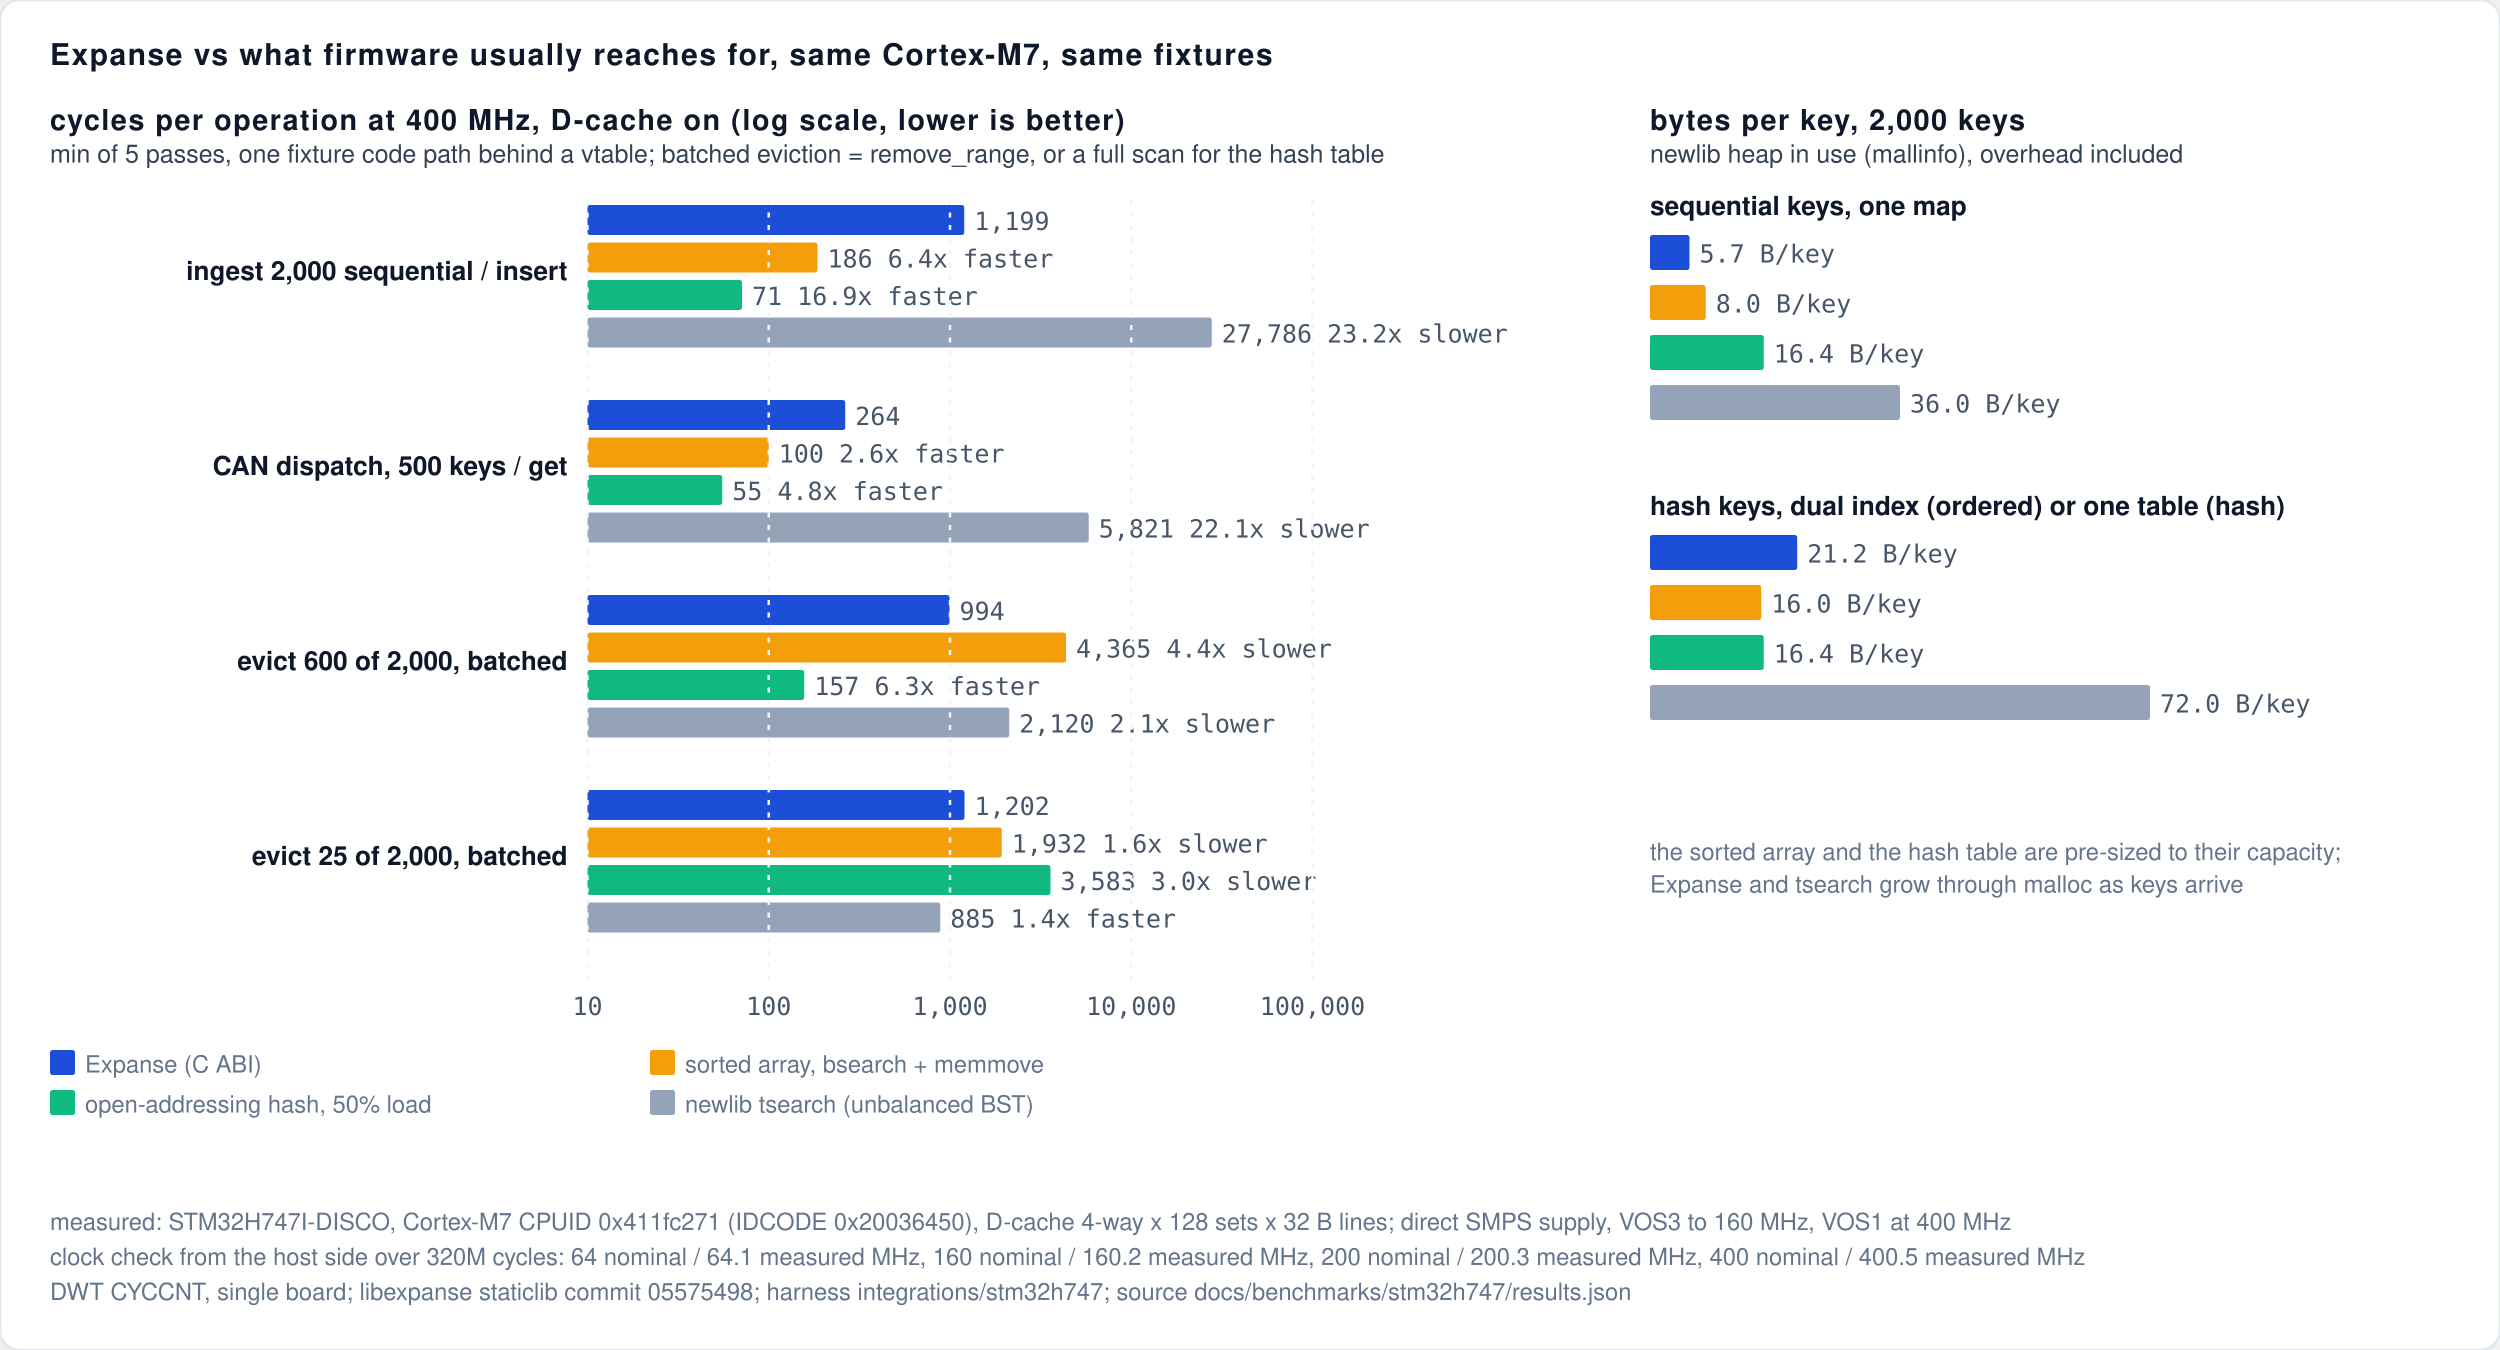
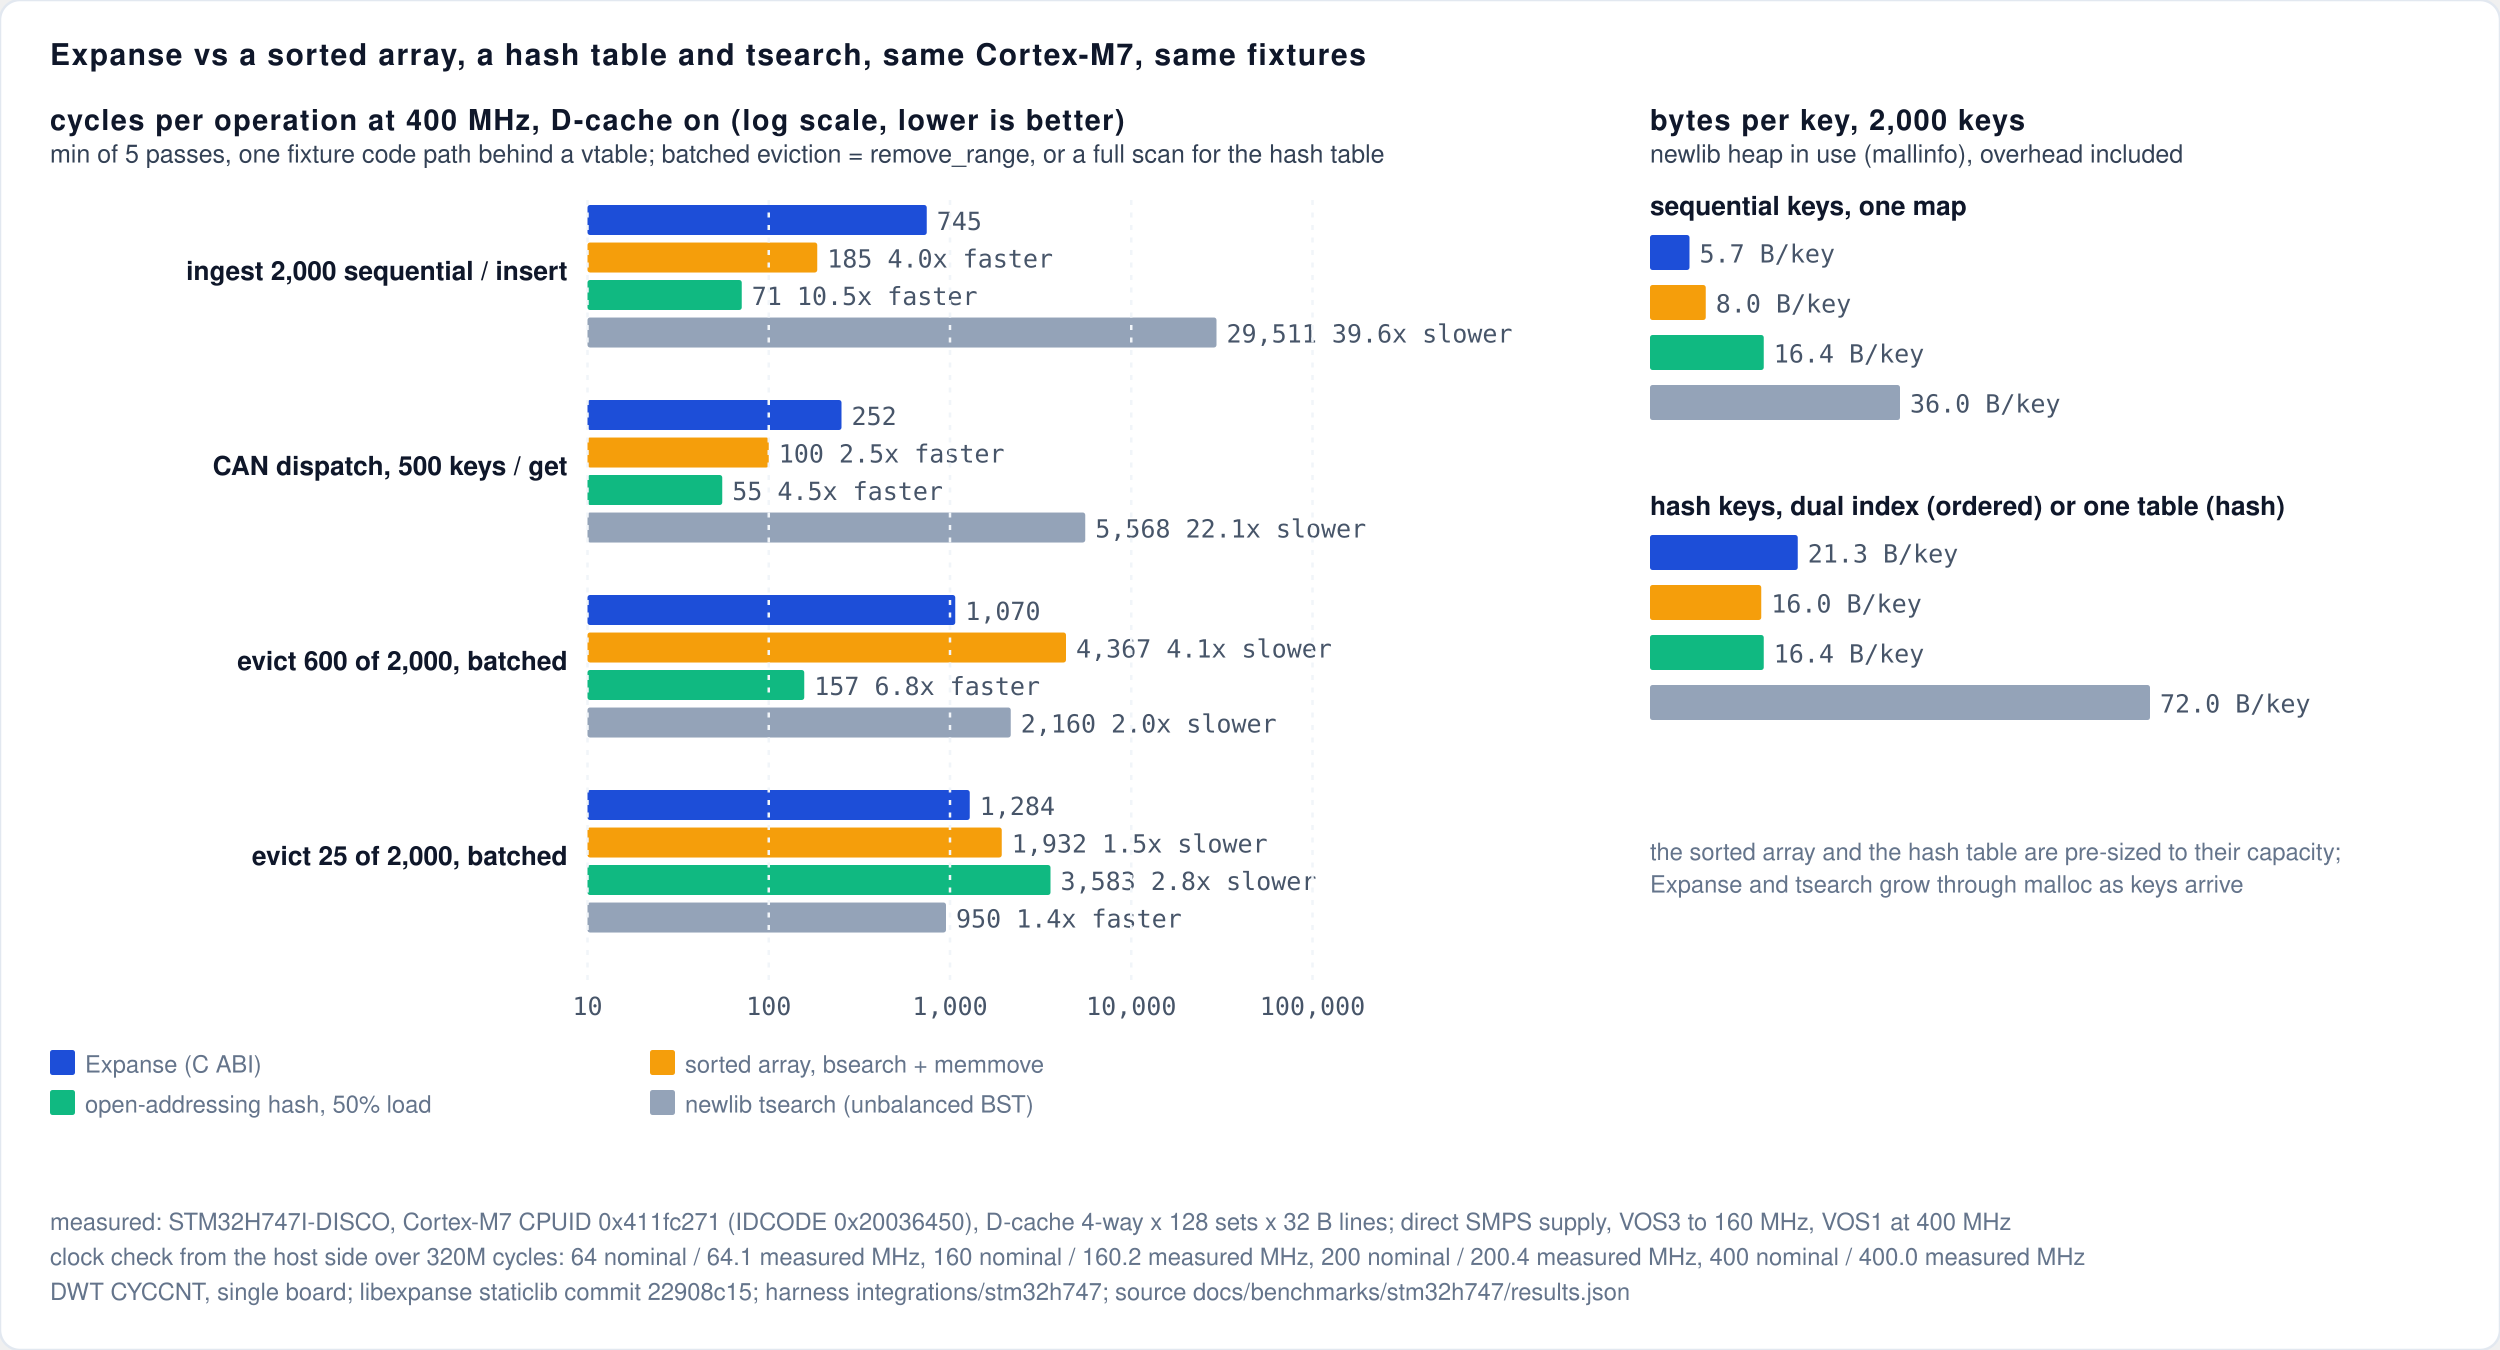
<svg xmlns="http://www.w3.org/2000/svg" role="img" viewBox="0 0 1000 540" width="100%" height="100%">
  <defs>
    <style>
      /* Light theme by default for maximum contrast on the web. */
      .bg { fill: #ffffff; }
      .border { stroke: #e2e8f0; stroke-width: 1px; fill: none; }
      .grid { stroke: #f1f5f9; stroke-width: 1px; stroke-dasharray: 2,3; }
      .axis { stroke: #cbd5e1; stroke-width: 1.5px; }
      .divider { stroke: #e2e8f0; stroke-width: 1px; }

      .t-title { font-family: -apple-system, BlinkMacSystemFont, "Segoe UI", Helvetica, Arial, sans-serif; font-size: 12px; font-weight: 700; letter-spacing: 0.6px; fill: #0f172a; text-transform: uppercase; }
      .t-chart-title { font-family: -apple-system, BlinkMacSystemFont, "Segoe UI", Helvetica, Arial, sans-serif; font-size: 11.5px; font-weight: 700; letter-spacing: 0.6px; fill: #0f172a; text-transform: uppercase; }
      .t-sub { font-family: -apple-system, BlinkMacSystemFont, "Segoe UI", Helvetica, Arial, sans-serif; font-size: 10px; font-weight: 500; fill: #334155; }
      .t-note { font-family: -apple-system, BlinkMacSystemFont, "Segoe UI", Helvetica, Arial, sans-serif; font-size: 9.5px; font-weight: 500; fill: #64748b; }
      .t-unit { font-family: ui-monospace, SFMono-Regular, Menlo, monospace; font-size: 10px; font-weight: 600; fill: #475569; }
      .t-axis-label { font-family: ui-monospace, SFMono-Regular, Menlo, monospace; font-size: 10px; font-weight: 500; fill: #475569; }
      .t-bar-label { font-family: -apple-system, BlinkMacSystemFont, "Segoe UI", Helvetica, Arial, sans-serif; font-size: 11px; font-weight: 700; fill: #0f172a; }
      .t-legend { font-family: -apple-system, BlinkMacSystemFont, "Segoe UI", Helvetica, Arial, sans-serif; font-size: 10.5px; font-weight: 600; fill: #0f172a; }
      .t-win { fill: #15803d; font-weight: 700; }
      .t-loss { fill: #b45309; font-weight: 700; }

      .t-val-accent { font-family: ui-monospace, SFMono-Regular, Menlo, monospace; font-size: 11px; font-weight: 700; fill: #15803d; text-anchor: middle; }
      .t-val-blue { font-family: ui-monospace, SFMono-Regular, Menlo, monospace; font-size: 11px; font-weight: 600; fill: #2563eb; text-anchor: middle; }
      .t-val-muted { font-family: ui-monospace, SFMono-Regular, Menlo, monospace; font-size: 11px; font-weight: 600; fill: #334155; text-anchor: middle; }
      .t-row-accent { font-family: ui-monospace, SFMono-Regular, Menlo, monospace; font-size: 10.5px; font-weight: 700; fill: #15803d; }
      .t-row-muted { font-family: ui-monospace, SFMono-Regular, Menlo, monospace; font-size: 10.5px; font-weight: 600; fill: #334155; }

      .b-expanse { fill: #16a34a; }
      .b-expanse-alt { fill: #10b981; }
      .b-hash { fill: #2563eb; }
      .b-btree { fill: #64748b; }
      .b-skipmap { fill: #94a3b8; }
      .b-other { fill: #64748b; }

      .badge-win { fill: #dcfce7; stroke: #86efac; stroke-width: 1px; rx: 3px; }
      .badge-win-text { font-family: ui-monospace, SFMono-Regular, Menlo, monospace; font-size: 9.5px; font-weight: 700; fill: #15803d; text-anchor: middle; }
      .badge-loss { fill: #fef3c7; stroke: #fcd34d; stroke-width: 1px; rx: 3px; }
      .badge-loss-text { font-family: ui-monospace, SFMono-Regular, Menlo, monospace; font-size: 9.5px; font-weight: 700; fill: #b45309; text-anchor: middle; }

      @media (prefers-color-scheme: dark) {
        .bg { fill: #0d1117; }
        .border { stroke: #30363d; }
        .grid { stroke: #21262d; }
        .axis { stroke: #484f58; }
        .divider { stroke: #21262d; }
        .t-title { fill: #f0f6fc; }
        .t-chart-title { fill: #f0f6fc; }
        .t-sub { fill: #94a3b8; }
        .t-note { fill: #94a3b8; }
        .t-unit { fill: #94a3b8; }
        .t-axis-label { fill: #94a3b8; }
        .t-bar-label { fill: #f8fafc; }
        .t-legend { fill: #f8fafc; }
        .t-win { fill: #4ade80; }
        .t-loss { fill: #fcd34d; }
        .t-val-accent { fill: #4ade80; }
        .t-val-blue { fill: #38bdf8; }
        .t-val-muted { fill: #e2e8f0; }
        .t-row-accent { fill: #4ade80; }
        .t-row-muted { fill: #e2e8f0; }
        .b-expanse { fill: #22c55e; }
        .b-expanse-alt { fill: #34d399; }
        .b-hash { fill: #3b82f6; }
        .b-btree { fill: #64748b; }
        .b-skipmap { fill: #475569; }
        .b-other { fill: #64748b; }
        .badge-win { fill: #064e3b; stroke: #059669; }
        .badge-win-text { fill: #6ee7b7; }
        .badge-loss { fill: #451a03; stroke: #d97706; }
        .badge-loss-text { fill: #fcd34d; }
      }

      :root[data-theme="dark"] .bg, [data-theme="dark"] .bg { fill: #0d1117; }
      :root[data-theme="dark"] .border, [data-theme="dark"] .border { stroke: #30363d; }
      :root[data-theme="dark"] .grid, [data-theme="dark"] .grid { stroke: #21262d; }
      :root[data-theme="dark"] .axis, [data-theme="dark"] .axis { stroke: #484f58; }
      :root[data-theme="dark"] .divider, [data-theme="dark"] .divider { stroke: #21262d; }
      :root[data-theme="dark"] .t-title, [data-theme="dark"] .t-title { fill: #f0f6fc; }
      :root[data-theme="dark"] .t-chart-title, [data-theme="dark"] .t-chart-title { fill: #f0f6fc; }
      :root[data-theme="dark"] .t-sub, [data-theme="dark"] .t-sub { fill: #94a3b8; }
      :root[data-theme="dark"] .t-note, [data-theme="dark"] .t-note { fill: #94a3b8; }
      :root[data-theme="dark"] .t-unit, [data-theme="dark"] .t-unit { fill: #94a3b8; }
      :root[data-theme="dark"] .t-axis-label, [data-theme="dark"] .t-axis-label { fill: #94a3b8; }
      :root[data-theme="dark"] .t-bar-label, [data-theme="dark"] .t-bar-label { fill: #f8fafc; }
      :root[data-theme="dark"] .t-legend, [data-theme="dark"] .t-legend { fill: #f8fafc; }
      :root[data-theme="dark"] .t-win, [data-theme="dark"] .t-win { fill: #4ade80; }
      :root[data-theme="dark"] .t-loss, [data-theme="dark"] .t-loss { fill: #fcd34d; }
      :root[data-theme="dark"] .t-val-accent, [data-theme="dark"] .t-val-accent { fill: #4ade80; }
      :root[data-theme="dark"] .t-val-blue, [data-theme="dark"] .t-val-blue { fill: #38bdf8; }
      :root[data-theme="dark"] .t-val-muted, [data-theme="dark"] .t-val-muted { fill: #e2e8f0; }
      :root[data-theme="dark"] .t-row-accent, [data-theme="dark"] .t-row-accent { fill: #4ade80; }
      :root[data-theme="dark"] .t-row-muted, [data-theme="dark"] .t-row-muted { fill: #e2e8f0; }
      :root[data-theme="dark"] .b-expanse, [data-theme="dark"] .b-expanse { fill: #22c55e; }
      :root[data-theme="dark"] .b-expanse-alt, [data-theme="dark"] .b-expanse-alt { fill: #34d399; }
      :root[data-theme="dark"] .b-hash, [data-theme="dark"] .b-hash { fill: #3b82f6; }
      :root[data-theme="dark"] .b-btree, [data-theme="dark"] .b-btree { fill: #64748b; }
      :root[data-theme="dark"] .b-skipmap, [data-theme="dark"] .b-skipmap { fill: #475569; }
      :root[data-theme="dark"] .b-other, [data-theme="dark"] .b-other { fill: #64748b; }
      :root[data-theme="dark"] .badge-win, [data-theme="dark"] .badge-win { fill: #064e3b; stroke: #059669; }
      :root[data-theme="dark"] .badge-win-text, [data-theme="dark"] .badge-win-text { fill: #6ee7b7; }
      :root[data-theme="dark"] .badge-loss, [data-theme="dark"] .badge-loss { fill: #451a03; stroke: #d97706; }
      :root[data-theme="dark"] .badge-loss-text, [data-theme="dark"] .badge-loss-text { fill: #fcd34d; }
    </style>
  </defs>
  <rect width="100%" height="100%" class="bg" rx="8" />
  <rect width="100%" height="100%" class="border" rx="8" />
-   <text x="20" y="26" class="t-title">Expanse vs what firmware usually reaches for, same Cortex-M7, same fixtures</text>
+   <text x="20" y="26" class="t-title">Expanse vs a sorted array, a hash table and tsearch, same Cortex-M7, same fixtures</text>
  <g transform="translate(20, 52)">
    <text x="0" y="0" class="t-chart-title">cycles per operation at 400 MHz, D-cache on (log scale, lower is better)</text>
    <text x="0" y="13" class="t-sub">min of 5 passes, one fixture code path behind a vtable; batched eviction = remove_range, or a full scan for the hash table</text>
    <text x="207" y="60" class="t-legend" text-anchor="end">ingest 2,000 sequential / insert</text>
-     <rect x="215" y="30" width="150.7" height="12" rx="1" style="fill:#1d4ed8" />
-     <text x="369.7" y="40" class="t-axis-label">1,199</text>
-     <rect x="215" y="45" width="92.0" height="12" rx="1" style="fill:#f59e0b" />
-     <text x="311.0" y="55" class="t-axis-label">186  6.4x faster</text>
-     <rect x="215" y="60" width="61.8" height="12" rx="1" style="fill:#10b981" />
-     <text x="280.8" y="70" class="t-axis-label">71  16.9x faster</text>
-     <rect x="215" y="75" width="249.7" height="12" rx="1" style="fill:#94a3b8" />
-     <text x="468.7" y="85" class="t-axis-label">27,786  23.2x slower</text>
+     <rect x="215" y="30" width="135.7" height="12" rx="1" style="fill:#1d4ed8" />
+     <text x="354.7" y="40" class="t-axis-label">745</text>
+     <rect x="215" y="45" width="91.9" height="12" rx="1" style="fill:#f59e0b" />
+     <text x="310.9" y="55" class="t-axis-label">185  4.0x faster</text>
+     <rect x="215" y="60" width="61.7" height="12" rx="1" style="fill:#10b981" />
+     <text x="280.7" y="70" class="t-axis-label">71  10.5x faster</text>
+     <rect x="215" y="75" width="251.6" height="12" rx="1" style="fill:#94a3b8" />
+     <text x="470.6" y="85" class="t-axis-label">29,511  39.6x slower</text>
    <text x="207" y="138" class="t-legend" text-anchor="end">CAN dispatch, 500 keys / get</text>
-     <rect x="215" y="108" width="103.1" height="12" rx="1" style="fill:#1d4ed8" />
-     <text x="322.1" y="118" class="t-axis-label">264</text>
+     <rect x="215" y="108" width="101.6" height="12" rx="1" style="fill:#1d4ed8" />
+     <text x="320.6" y="118" class="t-axis-label">252</text>
    <rect x="215" y="123" width="72.5" height="12" rx="1" style="fill:#f59e0b" />
-     <text x="291.5" y="133" class="t-axis-label">100  2.6x faster</text>
+     <text x="291.5" y="133" class="t-axis-label">100  2.5x faster</text>
    <rect x="215" y="138" width="53.9" height="12" rx="1" style="fill:#10b981" />
-     <text x="272.9" y="148" class="t-axis-label">55  4.8x faster</text>
-     <rect x="215" y="153" width="200.5" height="12" rx="1" style="fill:#94a3b8" />
-     <text x="419.5" y="163" class="t-axis-label">5,821  22.1x slower</text>
+     <text x="272.9" y="148" class="t-axis-label">55  4.5x faster</text>
+     <rect x="215" y="153" width="199.1" height="12" rx="1" style="fill:#94a3b8" />
+     <text x="418.1" y="163" class="t-axis-label">5,568  22.1x slower</text>
    <text x="207" y="216" class="t-legend" text-anchor="end">evict 600 of 2,000, batched</text>
-     <rect x="215" y="186" width="144.8" height="12" rx="1" style="fill:#1d4ed8" />
-     <text x="363.8" y="196" class="t-axis-label">994</text>
+     <rect x="215" y="186" width="147.1" height="12" rx="1" style="fill:#1d4ed8" />
+     <text x="366.1" y="196" class="t-axis-label">1,070</text>
    <rect x="215" y="201" width="191.4" height="12" rx="1" style="fill:#f59e0b" />
-     <text x="410.4" y="211" class="t-axis-label">4,365  4.4x slower</text>
+     <text x="410.4" y="211" class="t-axis-label">4,367  4.1x slower</text>
    <rect x="215" y="216" width="86.7" height="12" rx="1" style="fill:#10b981" />
-     <text x="305.7" y="226" class="t-axis-label">157  6.3x faster</text>
-     <rect x="215" y="231" width="168.7" height="12" rx="1" style="fill:#94a3b8" />
-     <text x="387.7" y="241" class="t-axis-label">2,120  2.1x slower</text>
+     <text x="305.7" y="226" class="t-axis-label">157  6.8x faster</text>
+     <rect x="215" y="231" width="169.3" height="12" rx="1" style="fill:#94a3b8" />
+     <text x="388.3" y="241" class="t-axis-label">2,160  2.0x slower</text>
    <text x="207" y="294" class="t-legend" text-anchor="end">evict 25 of 2,000, batched</text>
-     <rect x="215" y="264" width="150.8" height="12" rx="1" style="fill:#1d4ed8" />
-     <text x="369.8" y="274" class="t-axis-label">1,202</text>
+     <rect x="215" y="264" width="152.9" height="12" rx="1" style="fill:#1d4ed8" />
+     <text x="371.9" y="274" class="t-axis-label">1,284</text>
    <rect x="215" y="279" width="165.7" height="12" rx="1" style="fill:#f59e0b" />
-     <text x="384.7" y="289" class="t-axis-label">1,932  1.6x slower</text>
+     <text x="384.7" y="289" class="t-axis-label">1,932  1.5x slower</text>
    <rect x="215" y="294" width="185.2" height="12" rx="1" style="fill:#10b981" />
-     <text x="404.2" y="304" class="t-axis-label">3,583  3.0x slower</text>
-     <rect x="215" y="309" width="141.1" height="12" rx="1" style="fill:#94a3b8" />
-     <text x="360.1" y="319" class="t-axis-label">885  1.4x faster</text>
+     <text x="404.2" y="304" class="t-axis-label">3,583  2.8x slower</text>
+     <rect x="215" y="309" width="143.4" height="12" rx="1" style="fill:#94a3b8" />
+     <text x="362.4" y="319" class="t-axis-label">950  1.4x faster</text>
    <line x1="215.0" y1="28" x2="215.0" y2="342" class="grid" />
    <text x="215.0" y="354" class="t-axis-label" text-anchor="middle">10</text>
    <line x1="287.5" y1="28" x2="287.5" y2="342" class="grid" />
    <text x="287.5" y="354" class="t-axis-label" text-anchor="middle">100</text>
    <line x1="360.0" y1="28" x2="360.0" y2="342" class="grid" />
    <text x="360.0" y="354" class="t-axis-label" text-anchor="middle">1,000</text>
    <line x1="432.5" y1="28" x2="432.5" y2="342" class="grid" />
    <text x="432.5" y="354" class="t-axis-label" text-anchor="middle">10,000</text>
    <line x1="505.0" y1="28" x2="505.0" y2="342" class="grid" />
    <text x="505.0" y="354" class="t-axis-label" text-anchor="middle">100,000</text>
    <rect x="0" y="368" width="10" height="10" rx="1" style="fill:#1d4ed8" />
    <text x="14" y="377" class="t-note">Expanse (C ABI)</text>
    <rect x="240" y="368" width="10" height="10" rx="1" style="fill:#f59e0b" />
    <text x="254" y="377" class="t-note">sorted array, bsearch + memmove</text>
    <rect x="0" y="384" width="10" height="10" rx="1" style="fill:#10b981" />
    <text x="14" y="393" class="t-note">open-addressing hash, 50% load</text>
    <rect x="240" y="384" width="10" height="10" rx="1" style="fill:#94a3b8" />
    <text x="254" y="393" class="t-note">newlib tsearch (unbalanced BST)</text>
  </g>
  <g transform="translate(660, 52)">
    <text x="0" y="0" class="t-chart-title">bytes per key, 2,000 keys</text>
    <text x="0" y="13" class="t-sub">newlib heap in use (mallinfo), overhead included</text>
    <text x="0" y="34" class="t-legend">sequential keys, one map</text>
    <rect x="0" y="42" width="15.8" height="14" rx="1" style="fill:#1d4ed8" />
    <text x="19.8" y="53" class="t-axis-label">5.7 B/key</text>
    <rect x="0" y="62" width="22.3" height="14" rx="1" style="fill:#f59e0b" />
    <text x="26.3" y="73" class="t-axis-label">8.0 B/key</text>
    <rect x="0" y="82" width="45.5" height="14" rx="1" style="fill:#10b981" />
    <text x="49.5" y="93" class="t-axis-label">16.4 B/key</text>
    <rect x="0" y="102" width="100.0" height="14" rx="1" style="fill:#94a3b8" />
    <text x="104.0" y="113" class="t-axis-label">36.0 B/key</text>
    <text x="0" y="154" class="t-legend">hash keys, dual index (ordered) or one table (hash)</text>
-     <rect x="0" y="162" width="58.9" height="14" rx="1" style="fill:#1d4ed8" />
-     <text x="62.9" y="173" class="t-axis-label">21.2 B/key</text>
+     <rect x="0" y="162" width="59.1" height="14" rx="1" style="fill:#1d4ed8" />
+     <text x="63.1" y="173" class="t-axis-label">21.3 B/key</text>
    <rect x="0" y="182" width="44.5" height="14" rx="1" style="fill:#f59e0b" />
    <text x="48.5" y="193" class="t-axis-label">16.0 B/key</text>
    <rect x="0" y="202" width="45.5" height="14" rx="1" style="fill:#10b981" />
    <text x="49.5" y="213" class="t-axis-label">16.4 B/key</text>
    <rect x="0" y="222" width="200.0" height="14" rx="1" style="fill:#94a3b8" />
    <text x="204.0" y="233" class="t-axis-label">72.0 B/key</text>
    <text x="0" y="292" class="t-note">the sorted array and the hash table are pre-sized to their capacity;</text>
    <text x="0" y="305" class="t-note">Expanse and tsearch grow through malloc as keys arrive</text>
  </g>
  <text x="20" y="492" class="t-note">measured: STM32H747I-DISCO, Cortex-M7 CPUID 0x411fc271 (IDCODE 0x20036450), D-cache 4-way x 128 sets x 32 B lines; direct SMPS supply, VOS3 to 160 MHz, VOS1 at 400 MHz</text>
-   <text x="20" y="506" class="t-note">clock check from the host side over 320M cycles: 64 nominal / 64.1 measured MHz, 160 nominal / 160.2 measured MHz, 200 nominal / 200.3 measured MHz, 400 nominal / 400.5 measured MHz</text>
-   <text x="20" y="520" class="t-note">DWT CYCCNT, single board; libexpanse staticlib commit 05575498; harness integrations/stm32h747; source docs/benchmarks/stm32h747/results.json</text>
+   <text x="20" y="506" class="t-note">clock check from the host side over 320M cycles: 64 nominal / 64.1 measured MHz, 160 nominal / 160.2 measured MHz, 200 nominal / 200.4 measured MHz, 400 nominal / 400.0 measured MHz</text>
+   <text x="20" y="520" class="t-note">DWT CYCCNT, single board; libexpanse staticlib commit 22908c15; harness integrations/stm32h747; source docs/benchmarks/stm32h747/results.json</text>
</svg>
